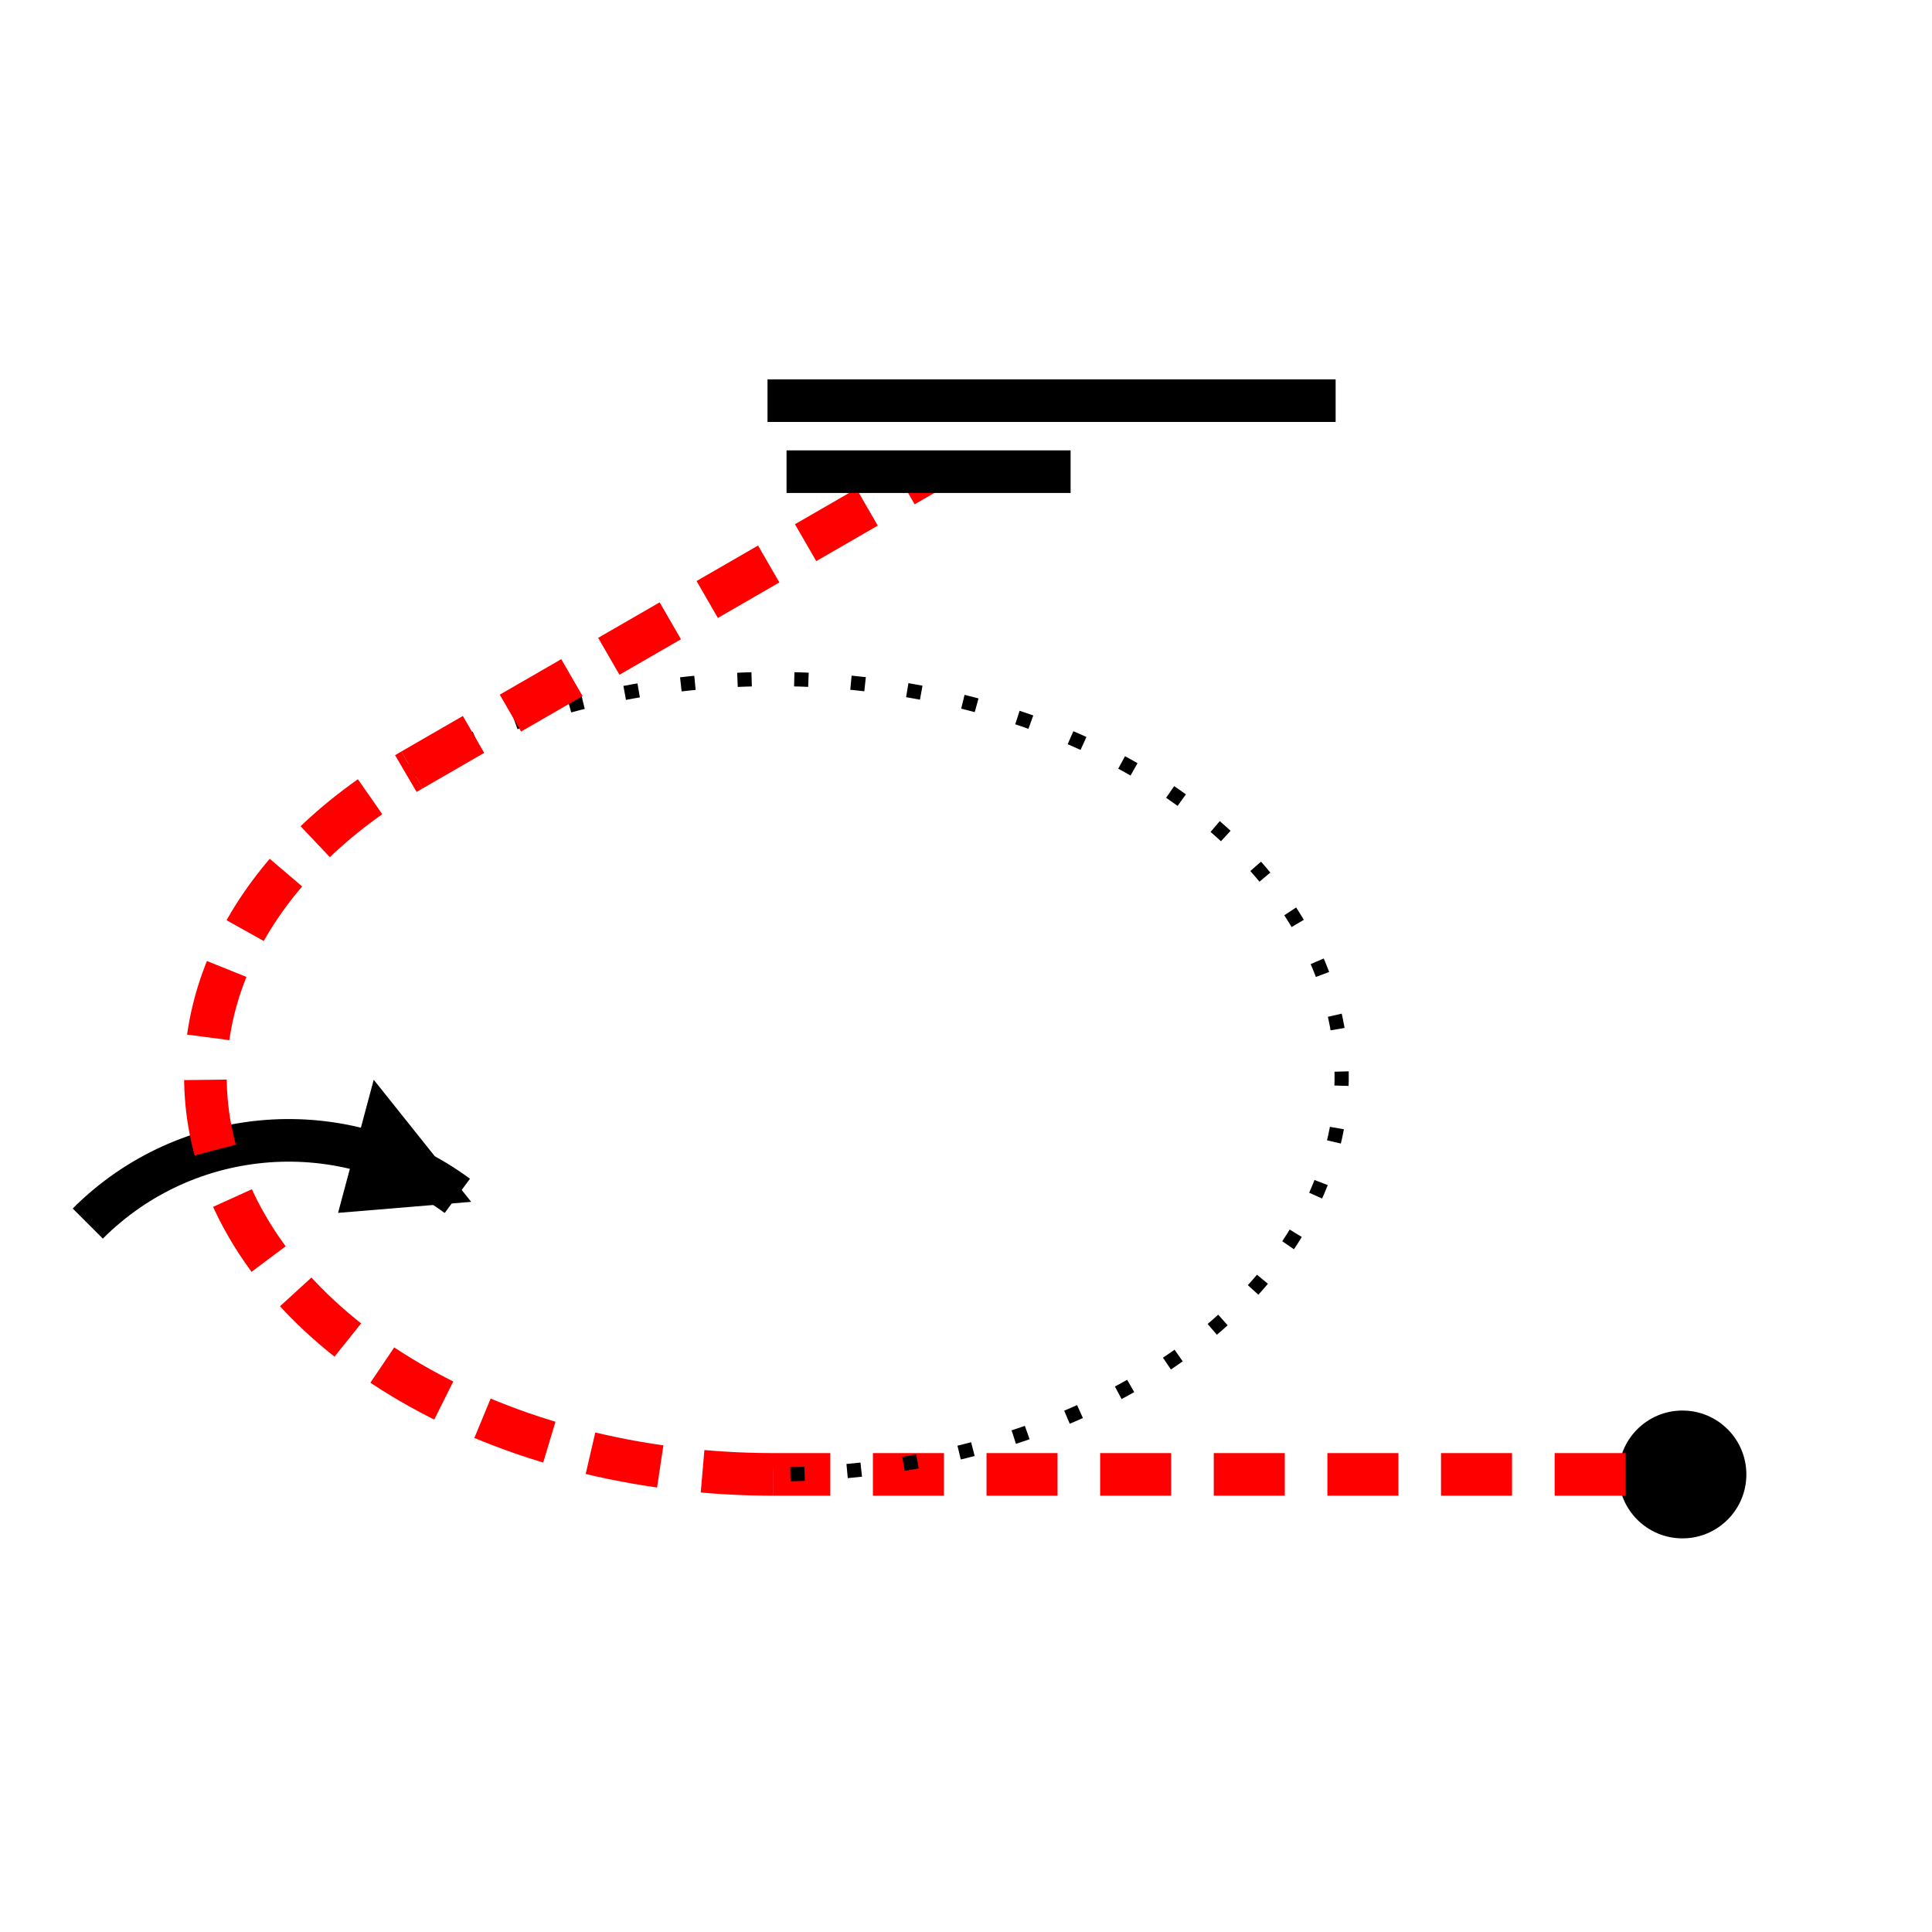
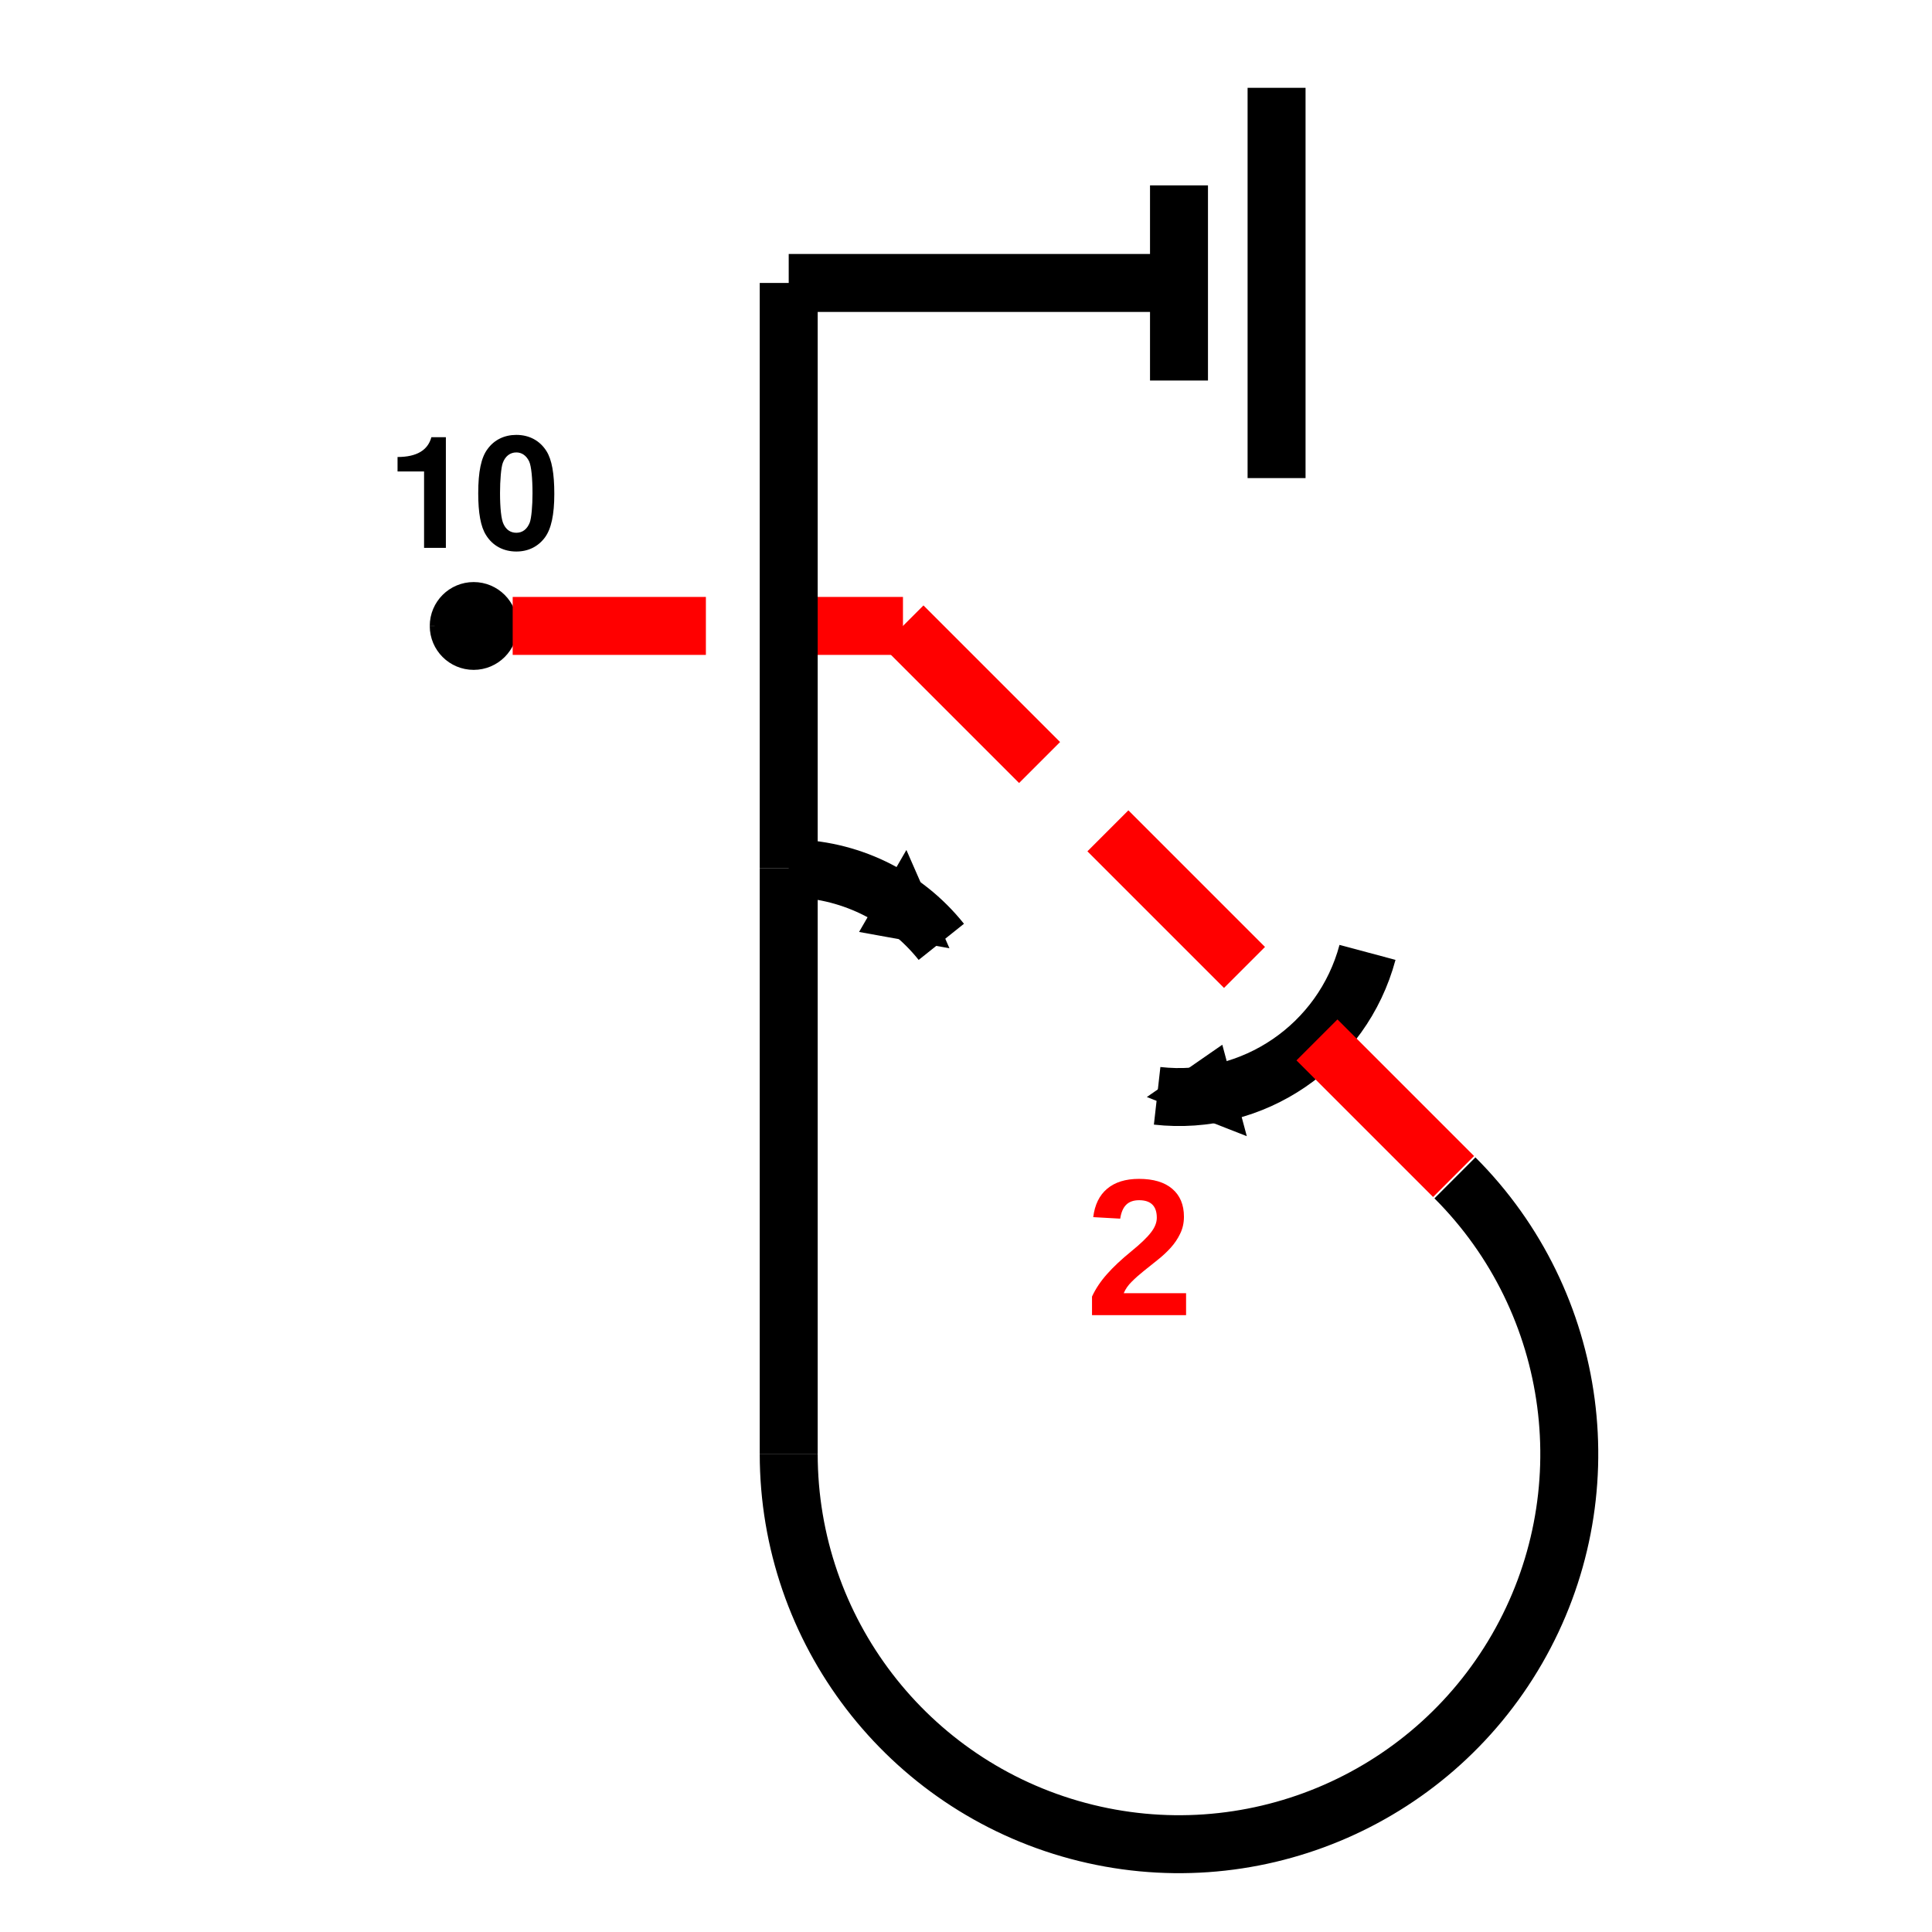
- <svg xmlns="http://www.w3.org/2000/svg" version="1.2" baseProfile="tiny" id="selectedFigureSvg" width="100px" height="100px" viewBox="-118.46 -79.58 136.03 87.57">
+ <svg xmlns="http://www.w3.org/2000/svg" version="1.2" baseProfile="tiny" id="selectedFigureSvg" width="100px" height="100px" viewBox="-17.56 -64.15 136.04 198.01">
  <g id="sequence">
    <g id="figure-2">
+       <text style="font-family: Verdana, Helvetica, Sans; font-size: 16px; font-weight: bold; fill: black;" text-anchor="middle" x="0" y="-8" class="figNr">10</text>
      <path d="M 0,0 m -4,0 a4,4 0 1 1 0,0.01" style="stroke: black; stroke-width: 1px; fill: black;" />
-       <path d="M -4,0 l -60,0" style="stroke-dasharray: 5, 3; stroke: red; stroke-width: 3px; fill: none;" class="line" id="figure-2-entry" />
-       <path d="M -64,0 a 40,28 0 0 1 -39.31,-22.84" style="stroke-dasharray: 5, 3; stroke: red; stroke-width: 3px; fill: none;" />
-       <path d="M -103.31,-22.84 m 17.05,3.23 l -5.66,-7.09 l -2.07,7.73 z" style="stroke: black; stroke-width: 1px; fill: black;" />
-       <path d="M -103.31,-22.84 m 17.05,3.23 a 20,20 0 0 0 -26.02,1.95 " style="stroke: black; stroke-width: 3px; fill: none;" />
-       <path d="M -103.31,-22.84 a 40,28 0 0 1 13.86,-26.76" style="stroke-dasharray: 5, 3; stroke: red; stroke-width: 3px; fill: none;" />
-       <path d="M -89.45,-49.6 a 40,28 0 1 1 25.45,49.6" style="stroke-dasharray: 1, 3; stroke: black; stroke-width: 1px; fill: none;" />
-       <path d="M -89.45,-49.6 l 36.37,-21" style="stroke-dasharray: 5, 3; stroke: red; stroke-width: 3px; fill: none;" class="line" id="figure-2-exit" />
-       <path d="M -53.08,-70.6 m 10,0 l -20,0" style="stroke: black; stroke-width: 3px; fill: none;" />
-       <path d="M -53.08,-70.6 m 28.66,-5 l -40,0" style="stroke: black; stroke-width: 3px; fill: none;" />
+       <path d="M 4,0 l 40,0" style="stroke-dasharray: 10, 5; stroke: red; stroke-width: 3.0px; fill: none; vector-effect: non-scaling-stroke;" class="line" id="figure-2-entry" />
+       <path d="M 44,0 l 42.43,42.43" style="stroke-dasharray: 10, 5; stroke: red; stroke-width: 3.0px; fill: none; vector-effect: non-scaling-stroke;" class="line" id="figure-2-roll0-gap0" />
+       <path d="M 86.43,42.43 m -16.38,5.73 l 8.45,3.31 l -2.07,-7.73 z" style="stroke: black; stroke-width: 1px; fill: black;" />
+       <path d="M 86.43,42.43 m -16.38,5.73 a 20,20 0 0 0 21.56,-14.7 " style="stroke: black; stroke-width: 3.0px; fill: none; vector-effect: non-scaling-stroke;" />
+       <text style="font-family: Arial, Sans; font-size: 20px; font-weight: bold; fill: red;" text-anchor="middle" x="68.25" y="70.64">2</text>
+       <path d="M 86.43,42.43 l 14.14,14.14" style="stroke-dasharray: 10, 5; stroke: red; stroke-width: 3.0px; fill: none; vector-effect: non-scaling-stroke;" class="line" id="figure-2-roll0-gap1" />
+       <path d="M 100.57,56.57 a40,40 0 1 1 -68.28,28.28" style="stroke: black; stroke-width: 3.0px; fill: none; vector-effect: non-scaling-stroke;" />
+       <path d="M 32.29,84.85 l 0,-60" style="stroke: black; stroke-width: 3.0px; fill: none; vector-effect: non-scaling-stroke;" class="line" id="figure-2-roll1-gap0" />
+       <path d="M 32.29,24.85 m 15.64,7.53 l -3.64,-8.31 l -4,6.93 z" style="stroke: black; stroke-width: 1px; fill: black;" />
+       <path d="M 32.29,24.85 m 15.64,7.53 a 20,20 0 0 0 -15.64,-7.53 " style="stroke: black; stroke-width: 3.0px; fill: none; vector-effect: non-scaling-stroke;" />
+       <path d="M 32.29,24.85 l 0,-60" style="stroke: black; stroke-width: 3.0px; fill: none; vector-effect: non-scaling-stroke;" class="line" id="figure-2-roll1-gap1" />
+       <path d="M 32.29,-35.15 l 40,0" style="stroke: black; stroke-width: 3.0px; fill: none; vector-effect: non-scaling-stroke;" class="line" id="figure-2-exit" />
+       <path d="M 72.29,-35.15 m 0,-10 l 0,20" style="stroke: black; stroke-width: 3.0px; fill: none; vector-effect: non-scaling-stroke;" />
+       <path d="M 72.29,-35.15 m 10,-20 l 0,40" style="stroke: black; stroke-width: 3.0px; fill: none; vector-effect: non-scaling-stroke;" />
    </g>
  </g>
</svg>
